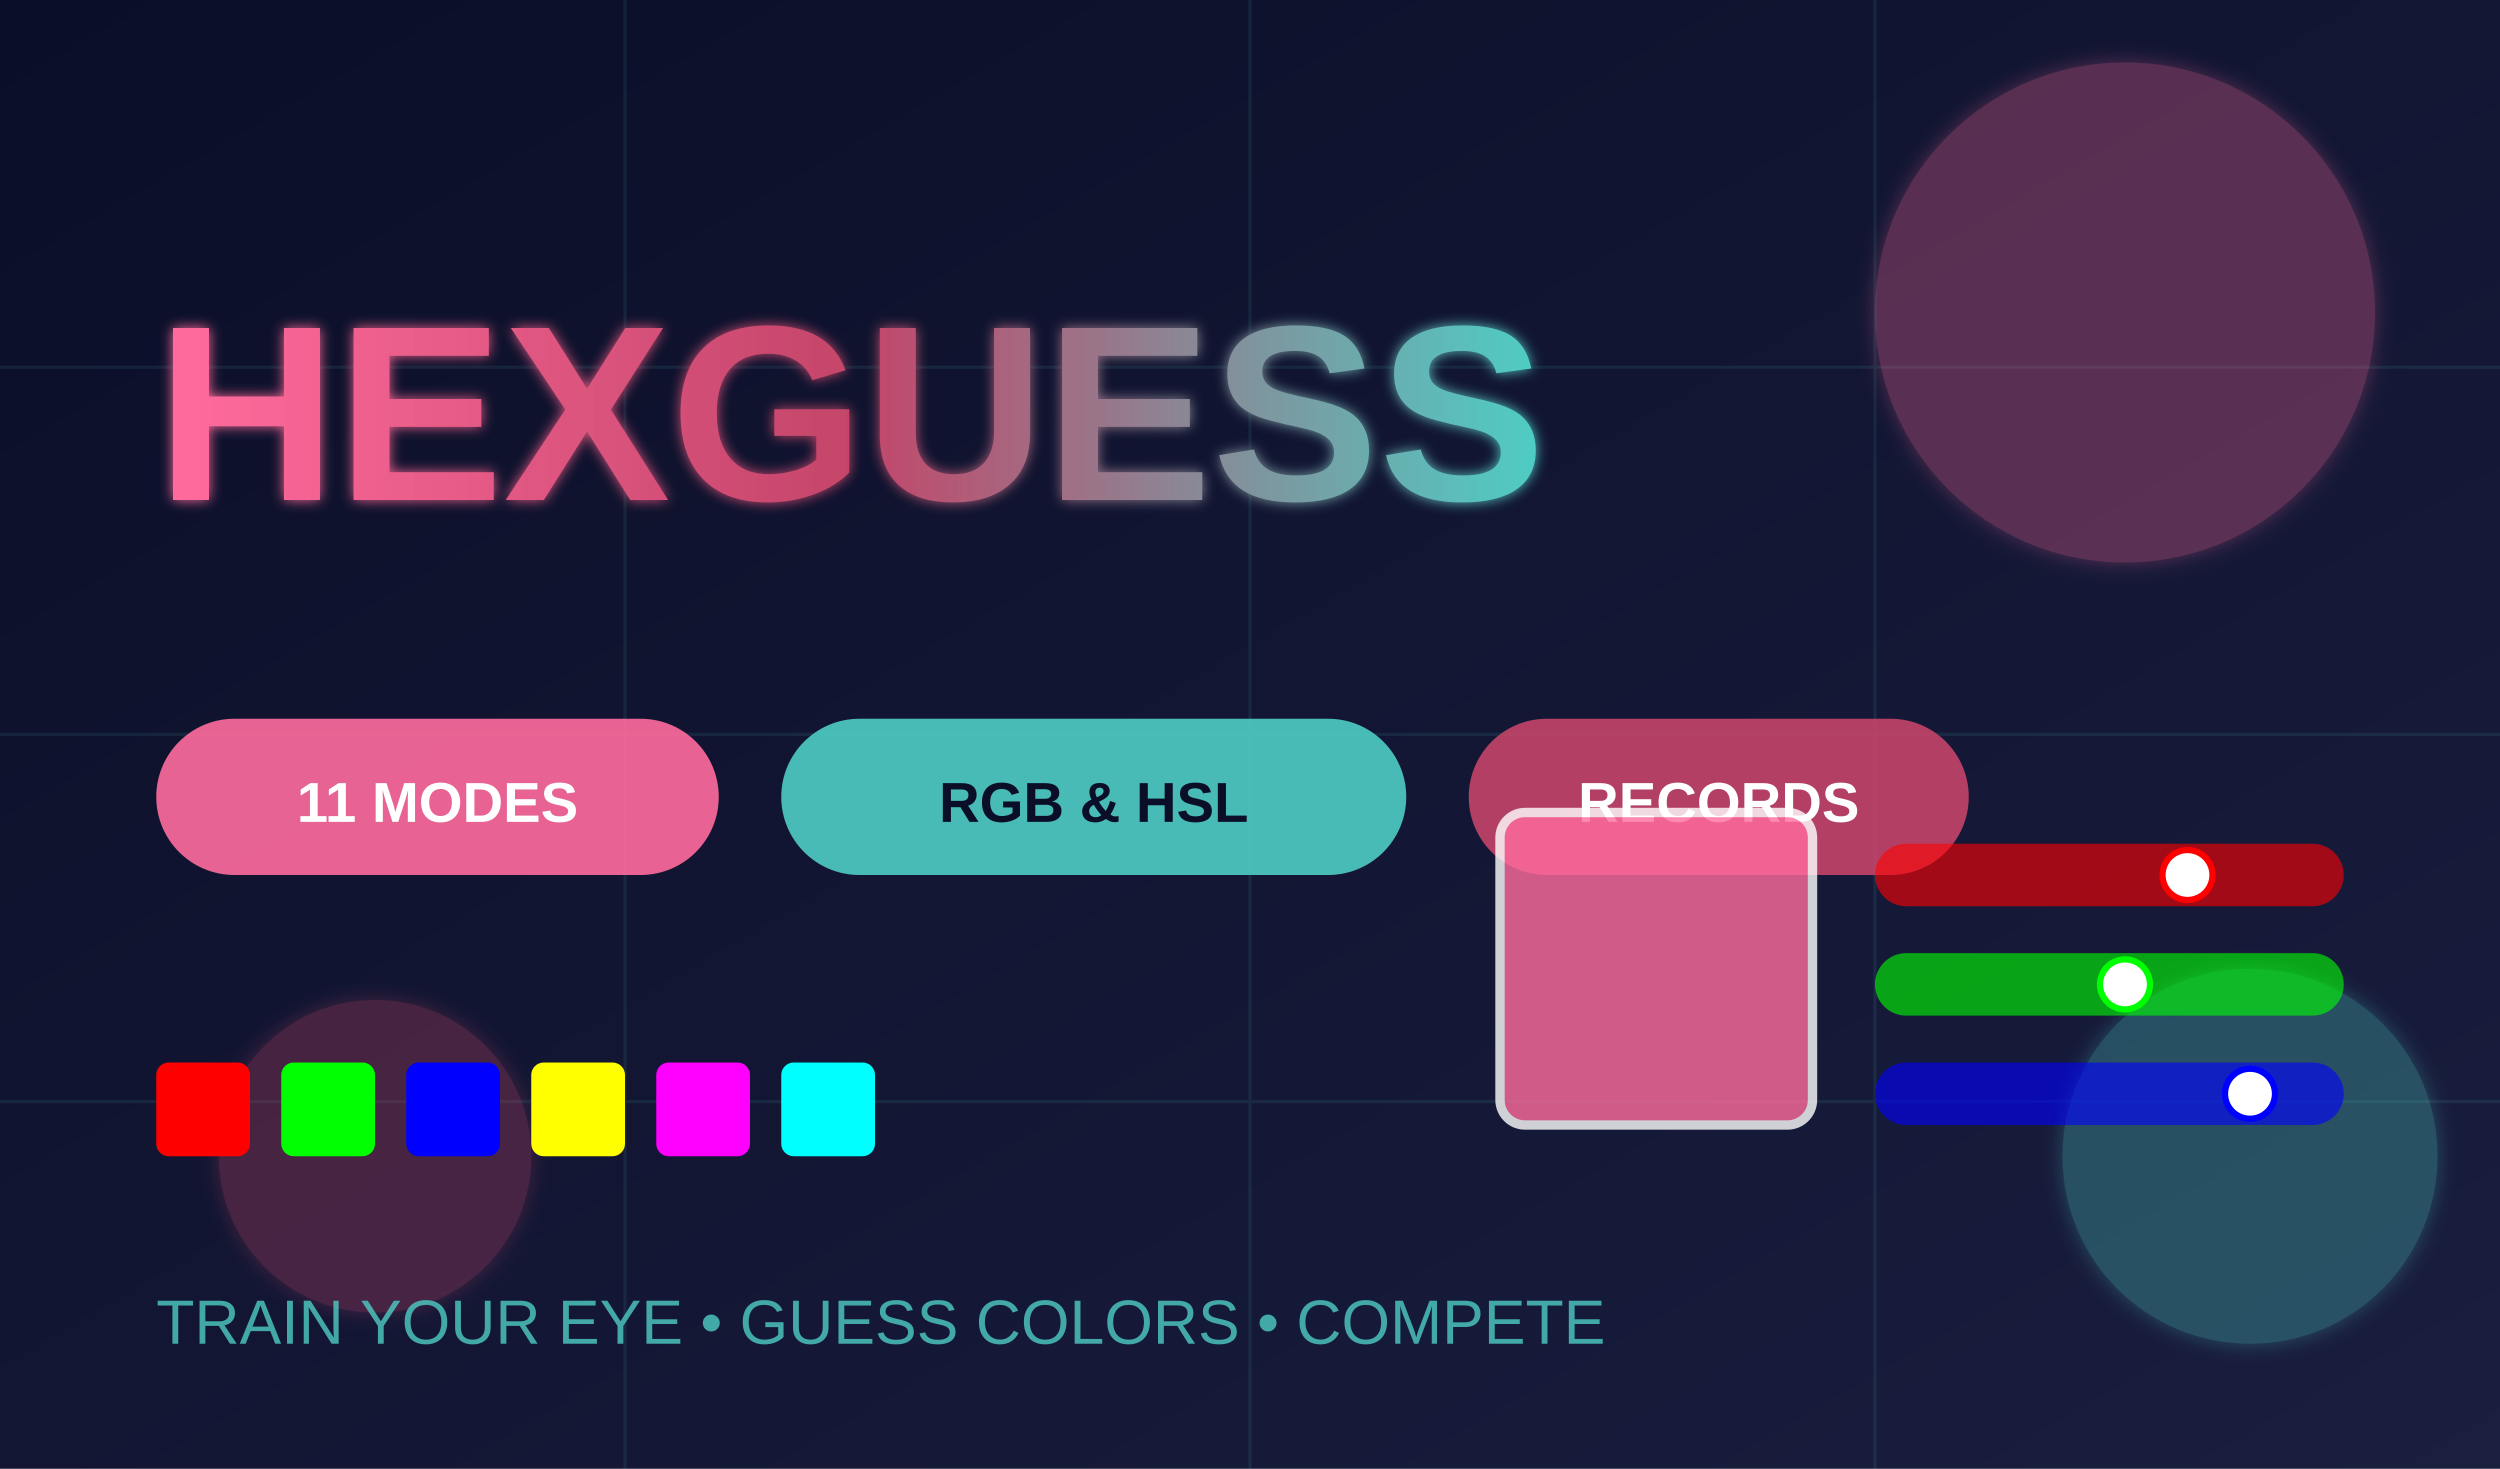
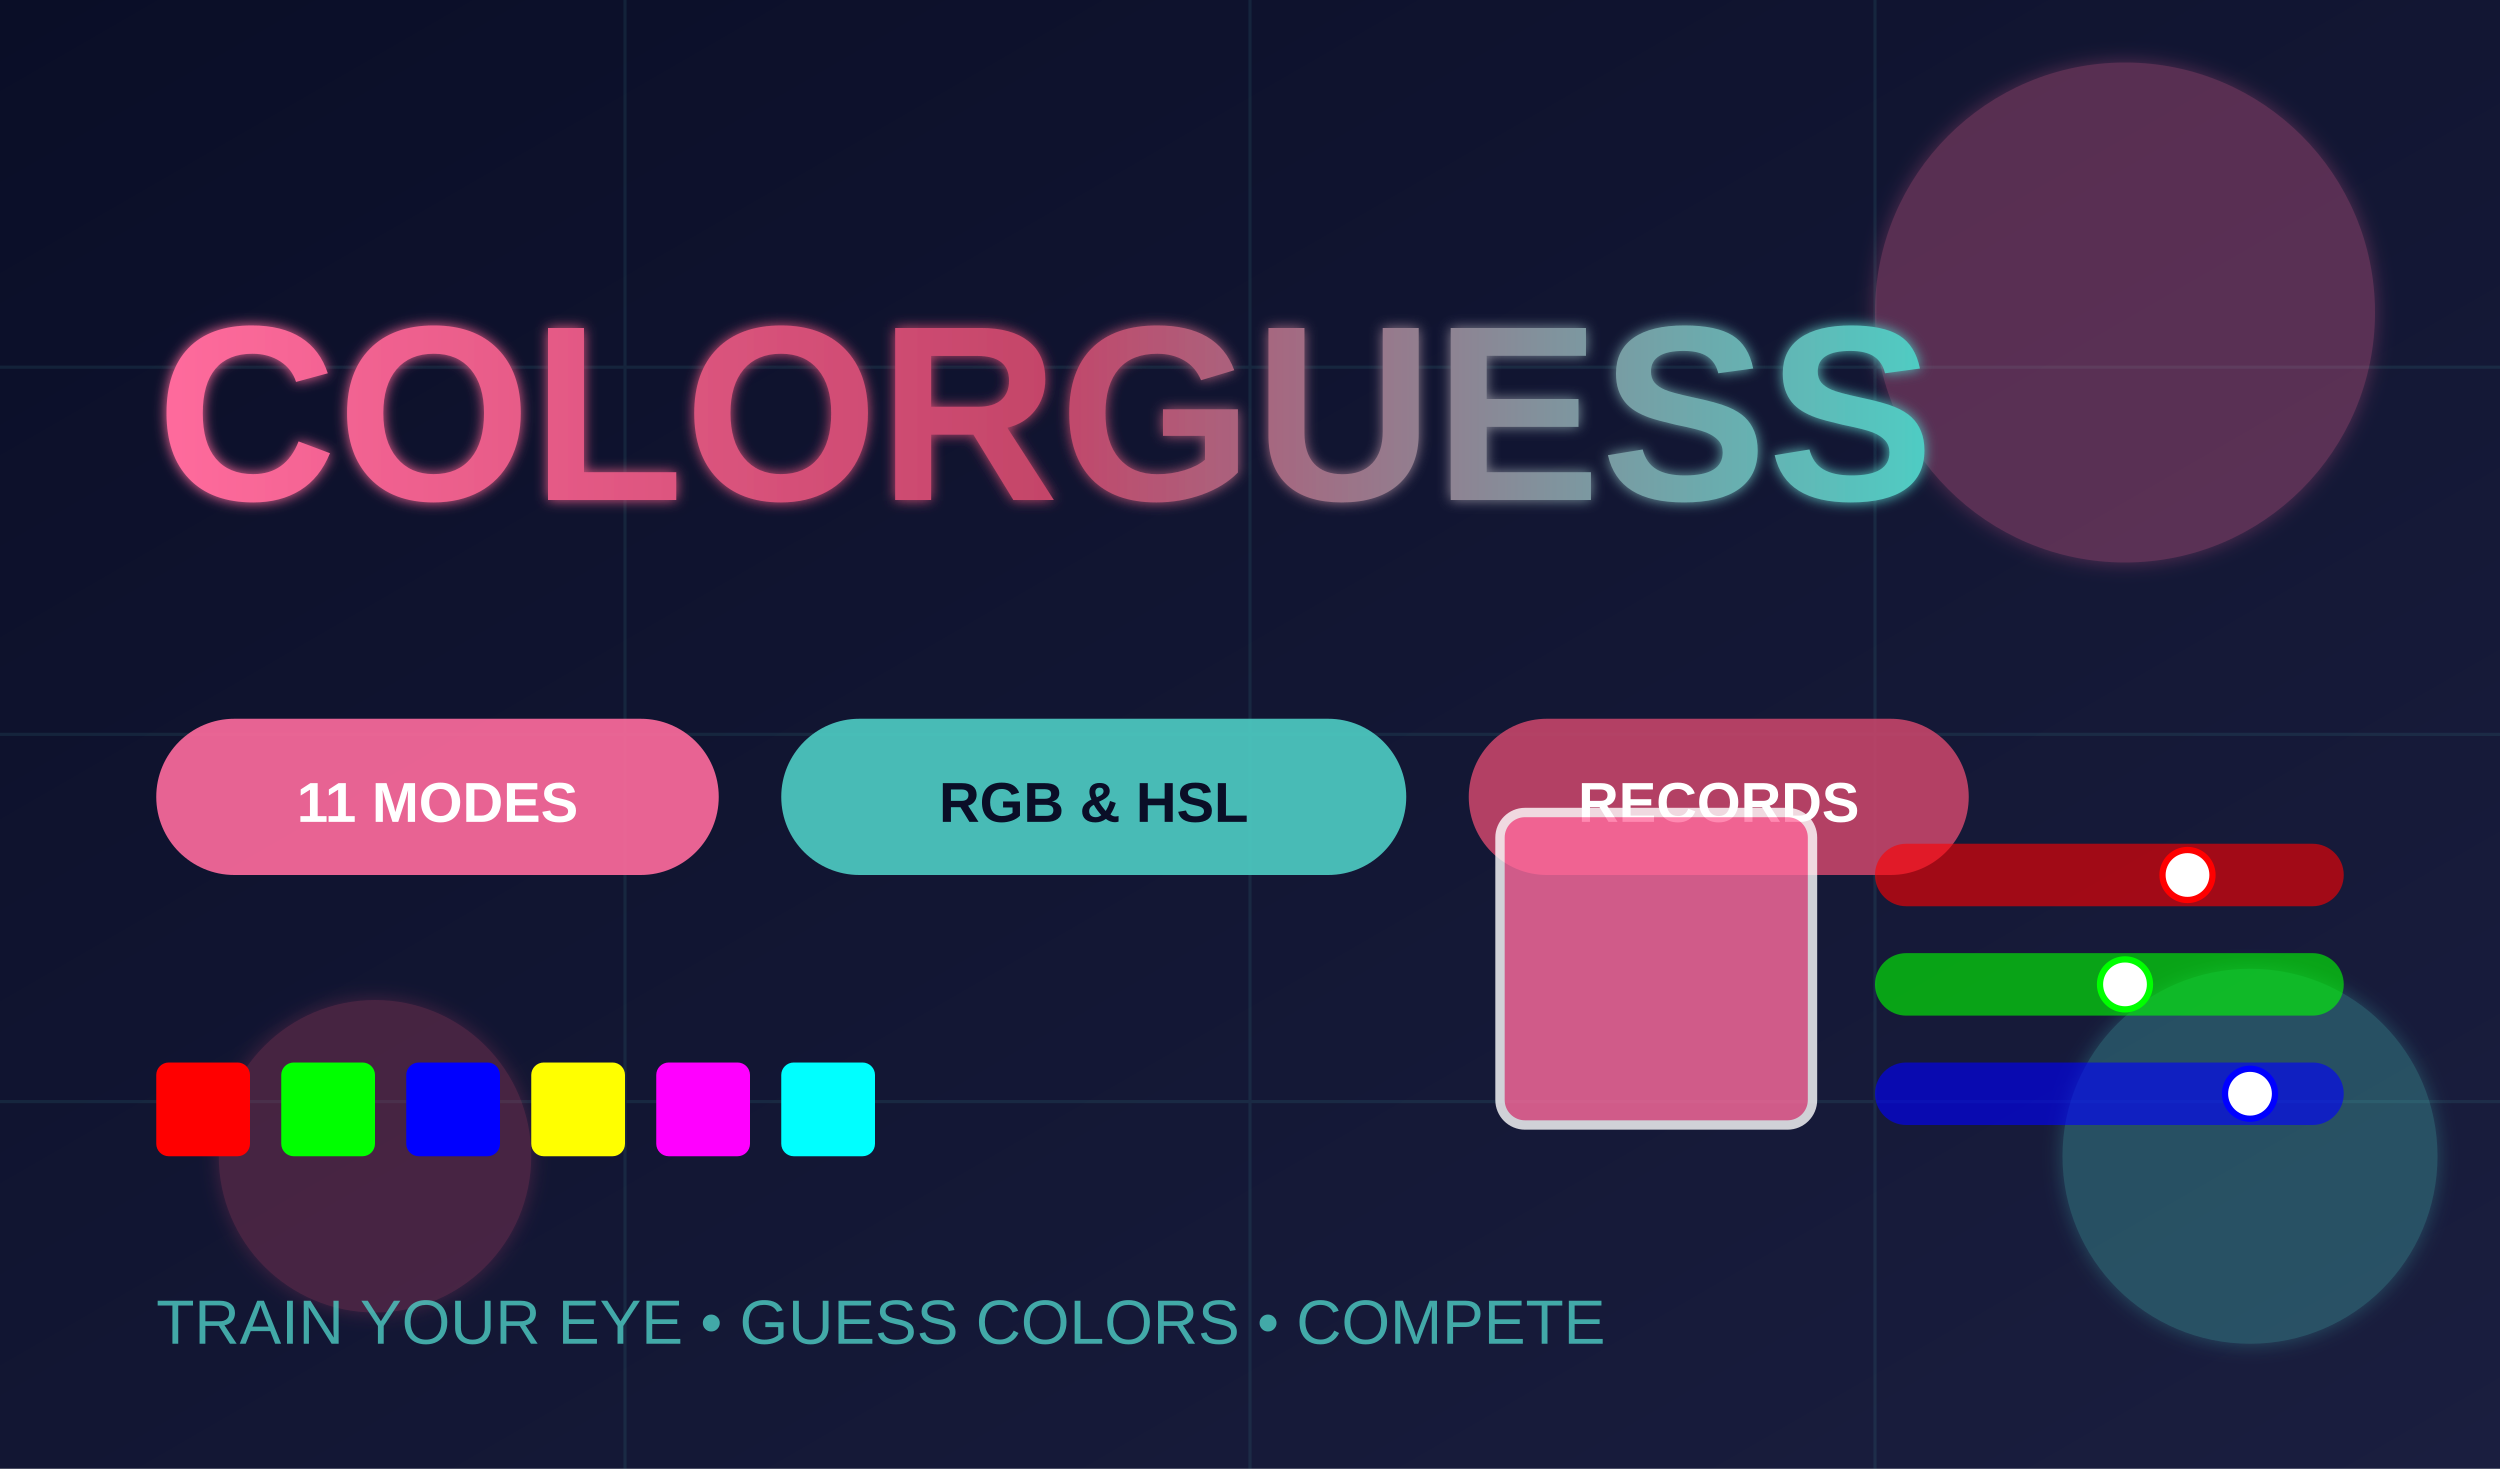
<svg xmlns="http://www.w3.org/2000/svg" width="800" height="470" viewBox="0 0 800 470">
  <defs>
    <linearGradient id="bgGradient" x1="0%" y1="0%" x2="100%" y2="100%">
      <stop offset="0%" style="stop-color:#0a0e27;stop-opacity:1" />
      <stop offset="100%" style="stop-color:#1a1e3f;stop-opacity:1" />
    </linearGradient>
    <linearGradient id="titleGradient" x1="0%" y1="0%" x2="100%" y2="0%">
      <stop offset="0%" style="stop-color:#ff6b9d;stop-opacity:1" />
      <stop offset="50%" style="stop-color:#c44569;stop-opacity:1" />
      <stop offset="100%" style="stop-color:#4ecdc4;stop-opacity:1" />
    </linearGradient>
    <filter id="glow">
      <feGaussianBlur stdDeviation="3" result="coloredBlur" />
      <feMerge>
        <feMergeNode in="coloredBlur" />
        <feMergeNode in="SourceGraphic" />
      </feMerge>
    </filter>
    <filter id="textGlow">
      <feGaussianBlur stdDeviation="2" result="coloredBlur" />
      <feMerge>
        <feMergeNode in="coloredBlur" />
        <feMergeNode in="SourceGraphic" />
      </feMerge>
    </filter>
  </defs>
  <rect width="800" height="470" fill="url(#bgGradient)" />
  <g opacity="0.1">
    <line x1="0" y1="117.5" x2="800" y2="117.5" stroke="#4ecdc4" stroke-width="1" />
    <line x1="0" y1="235" x2="800" y2="235" stroke="#4ecdc4" stroke-width="1" />
    <line x1="0" y1="352.5" x2="800" y2="352.5" stroke="#4ecdc4" stroke-width="1" />
    <line x1="200" y1="0" x2="200" y2="470" stroke="#4ecdc4" stroke-width="1" />
    <line x1="400" y1="0" x2="400" y2="470" stroke="#4ecdc4" stroke-width="1" />
    <line x1="600" y1="0" x2="600" y2="470" stroke="#4ecdc4" stroke-width="1" />
  </g>
  <circle cx="680" cy="100" r="80" fill="#ff6b9d" opacity="0.3" filter="url(#glow)" />
  <circle cx="720" cy="370" r="60" fill="#4ecdc4" opacity="0.3" filter="url(#glow)" />
  <circle cx="120" cy="370" r="50" fill="#c44569" opacity="0.3" filter="url(#glow)" />
-   <text x="50" y="160" font-family="Arial, sans-serif" font-size="80" font-weight="bold" fill="url(#titleGradient)" filter="url(#textGlow)">HEXGUESS</text>
+   <text x="50" y="160" font-family="Arial, sans-serif" font-size="80" font-weight="bold" fill="url(#titleGradient)" filter="url(#textGlow)">COLORGUESS</text>
  <g transform="translate(50, 230)">
    <rect x="0" y="0" width="180" height="50" rx="25" fill="#ff6b9d" opacity="0.9" />
    <text x="90" y="33" font-family="Arial, sans-serif" font-size="18" font-weight="bold" fill="#ffffff" text-anchor="middle">11 MODES</text>
    <rect x="200" y="0" width="200" height="50" rx="25" fill="#4ecdc4" opacity="0.9" />
    <text x="300" y="33" font-family="Arial, sans-serif" font-size="18" font-weight="bold" fill="#0a0e27" text-anchor="middle">RGB &amp; HSL</text>
    <rect x="420" y="0" width="160" height="50" rx="25" fill="#c44569" opacity="0.9" />
    <text x="500" y="33" font-family="Arial, sans-serif" font-size="18" font-weight="bold" fill="#ffffff" text-anchor="middle">RECORDS</text>
  </g>
  <g transform="translate(480, 260)">
    <rect x="0" y="0" width="100" height="100" rx="8" fill="#ff6b9d" stroke="#ffffff" stroke-width="3" opacity="0.8" />
    <g transform="translate(120, 10)">
      <rect x="0" y="0" width="150" height="20" rx="10" fill="#ff0000" opacity="0.6" />
      <circle cx="100" cy="10" r="8" fill="#ffffff" stroke="#ff0000" stroke-width="2" />
      <rect x="0" y="35" width="150" height="20" rx="10" fill="#00ff00" opacity="0.6" />
      <circle cx="80" cy="45" r="8" fill="#ffffff" stroke="#00ff00" stroke-width="2" />
      <rect x="0" y="70" width="150" height="20" rx="10" fill="#0000ff" opacity="0.6" />
      <circle cx="120" cy="80" r="8" fill="#ffffff" stroke="#0000ff" stroke-width="2" />
    </g>
  </g>
  <g transform="translate(50, 340)">
    <rect x="0" y="0" width="30" height="30" rx="4" fill="#ff0000" />
    <rect x="40" y="0" width="30" height="30" rx="4" fill="#00ff00" />
    <rect x="80" y="0" width="30" height="30" rx="4" fill="#0000ff" />
    <rect x="120" y="0" width="30" height="30" rx="4" fill="#ffff00" />
    <rect x="160" y="0" width="30" height="30" rx="4" fill="#ff00ff" />
    <rect x="200" y="0" width="30" height="30" rx="4" fill="#00ffff" />
  </g>
  <text x="50" y="430" font-family="Arial, sans-serif" font-size="20" fill="#4ecdc4" opacity="0.8">TRAIN YOUR EYE • GUESS COLORS • COMPETE</text>
</svg>
